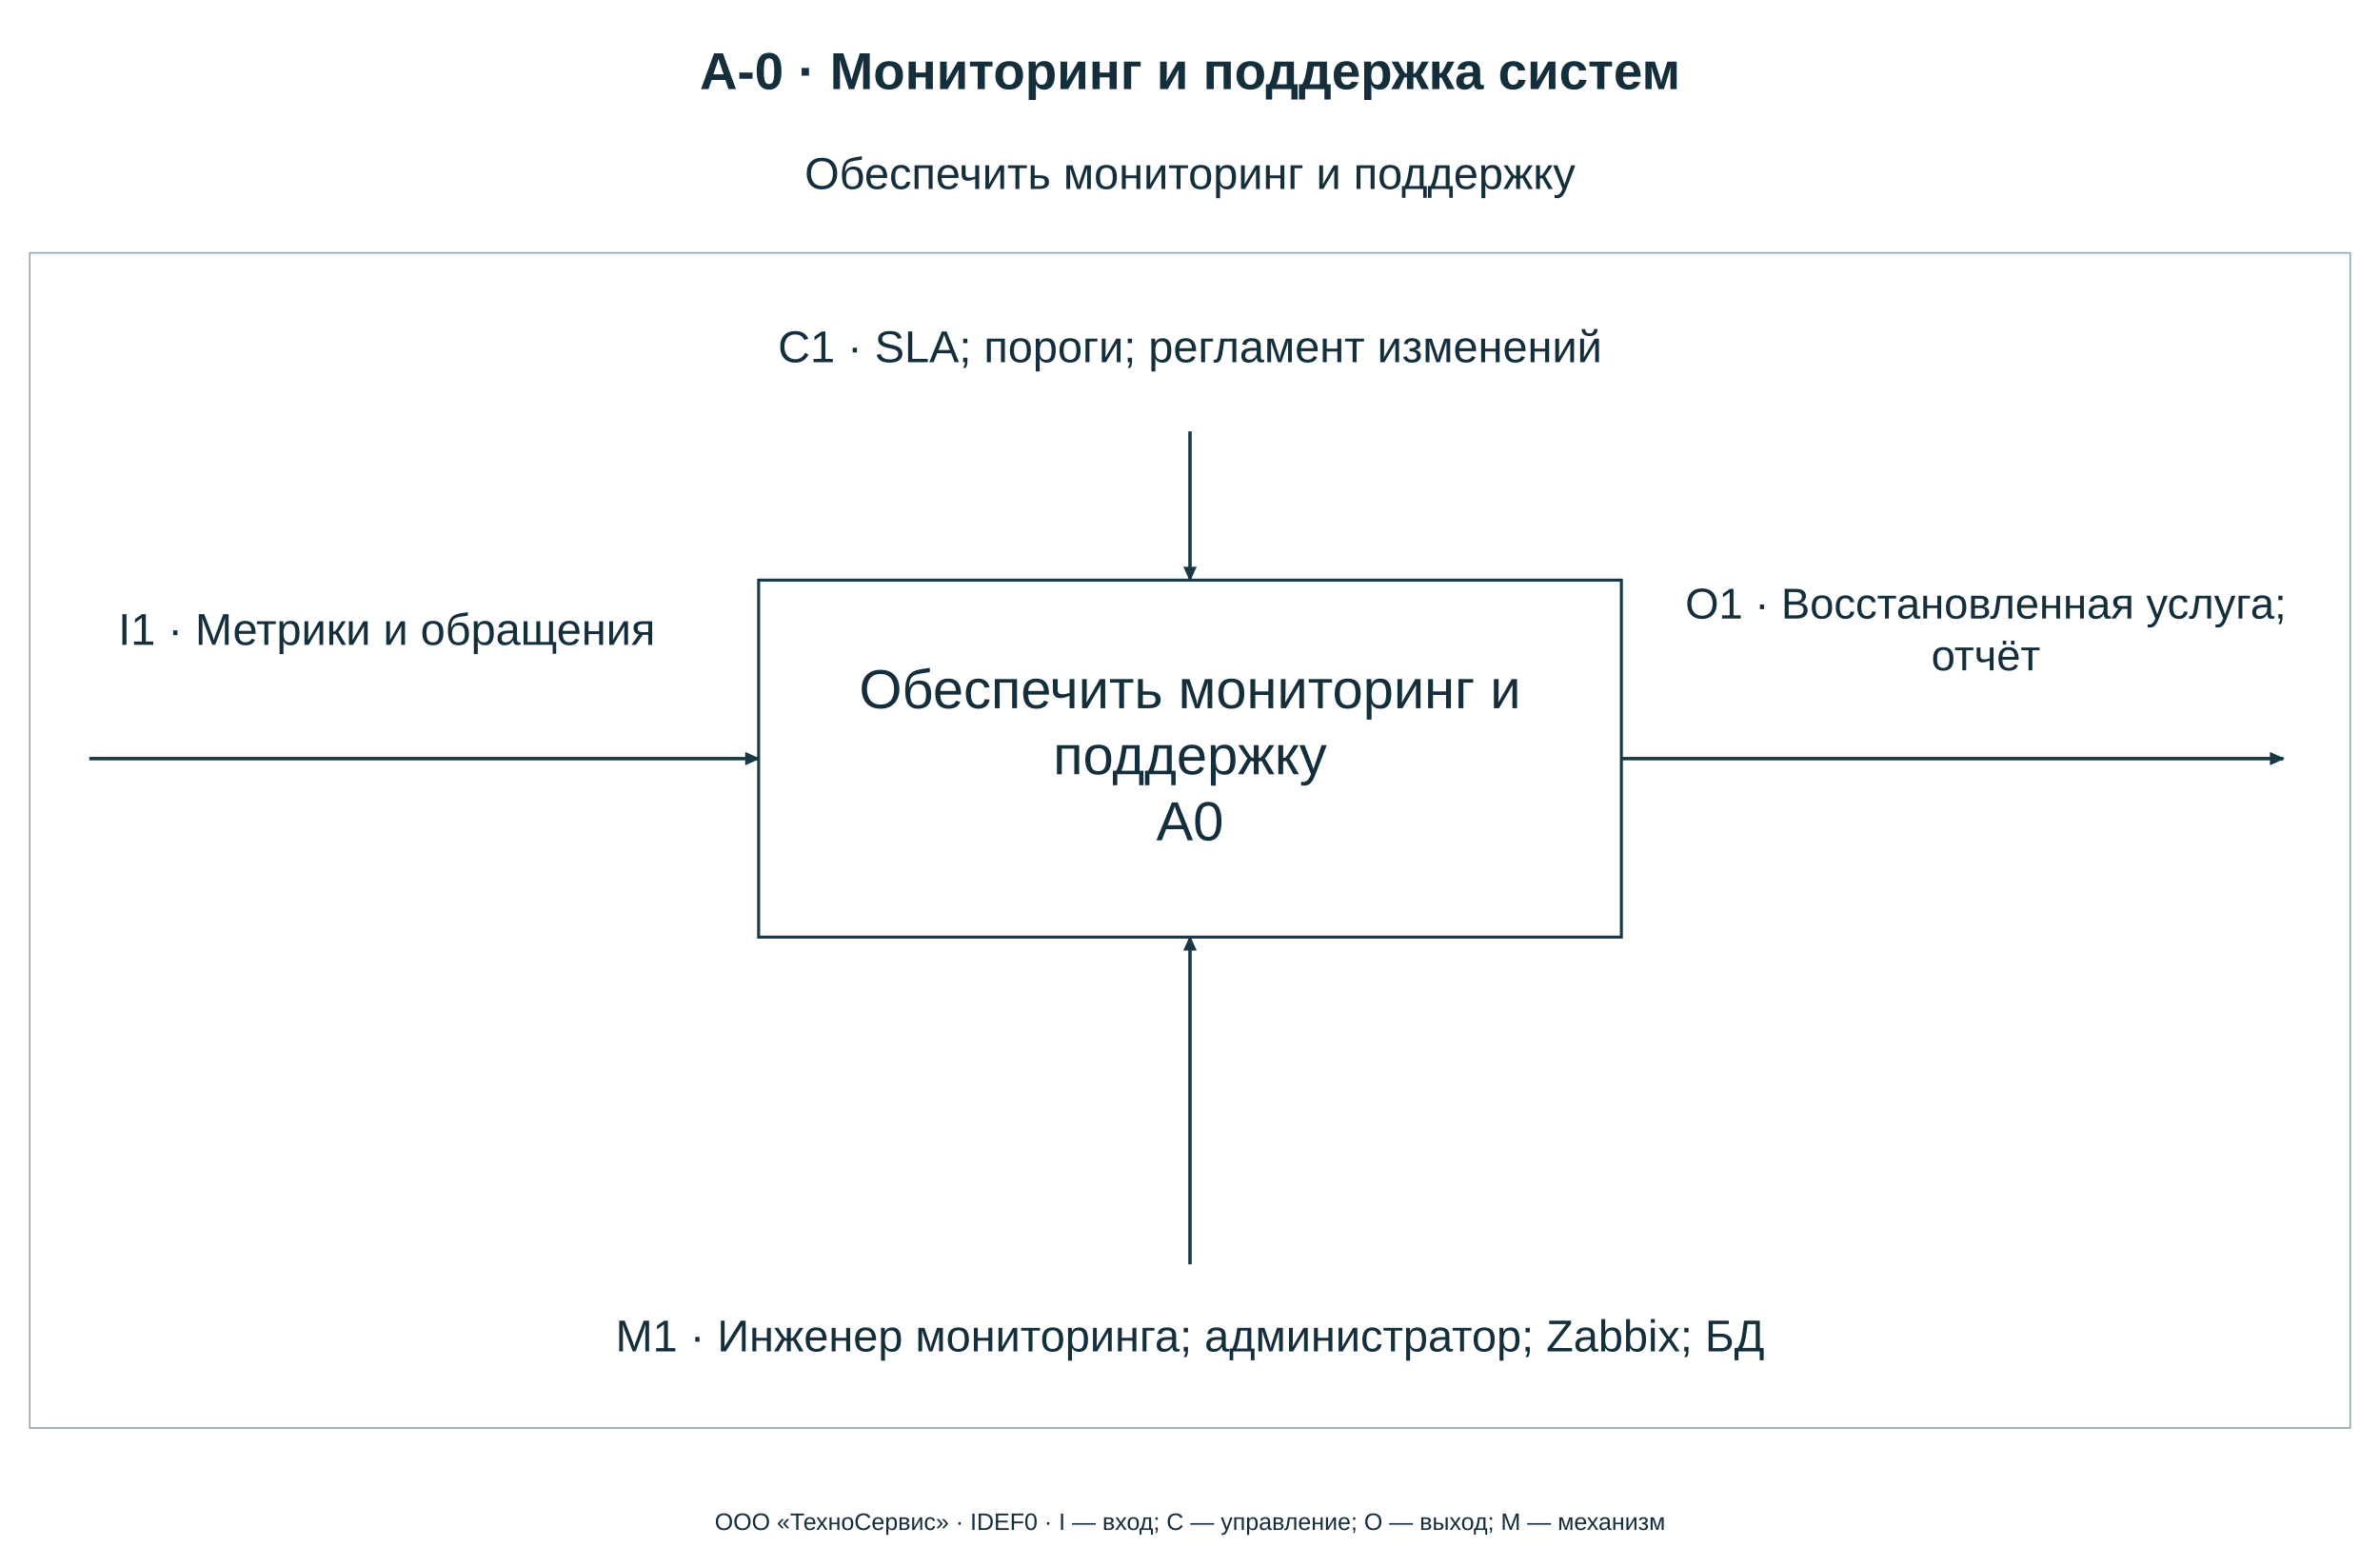
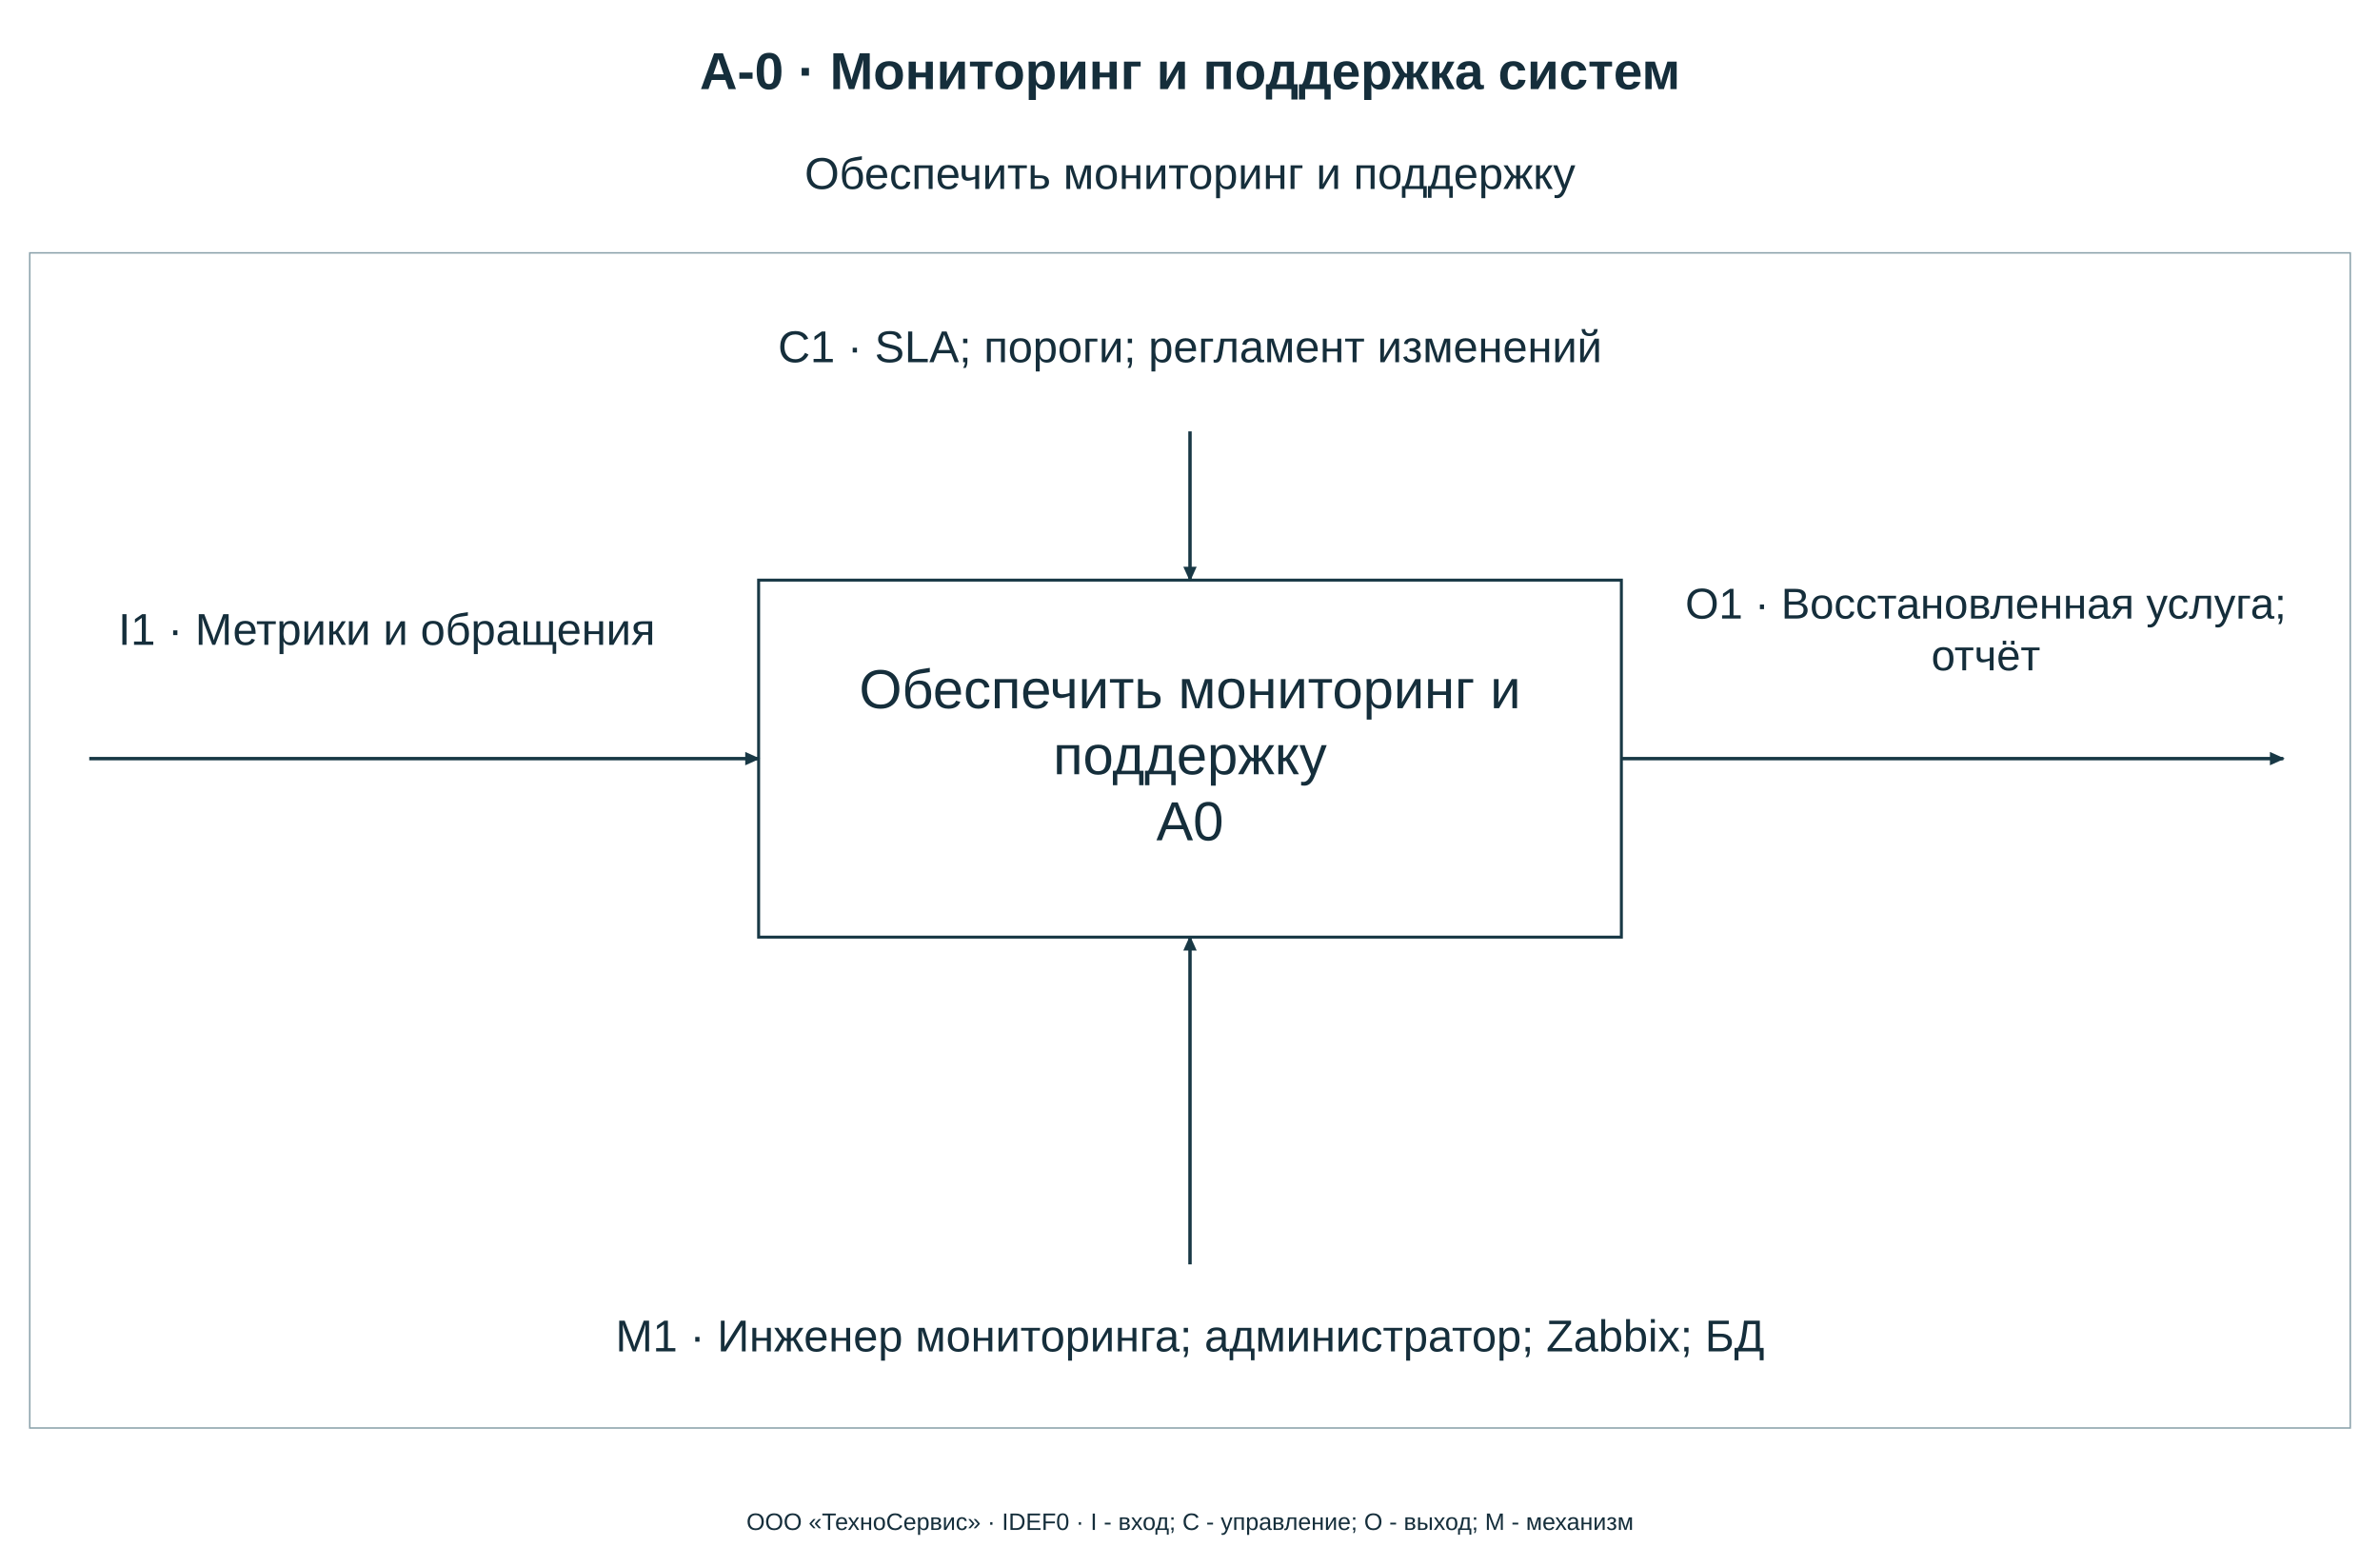
<svg xmlns="http://www.w3.org/2000/svg" width="1600" height="1040" viewBox="0 0 1600 1040">
  <defs>
    <marker id="arrow" markerWidth="11" markerHeight="9" refX="9" refY="4.5" orient="auto" markerUnits="userSpaceOnUse">
      <path d="M0 0 L10 4.5 L0 9 Z" fill="#183845" />
    </marker>
  </defs>
  <rect width="100%" height="100%" fill="white" />
  <text x="800.0" y="50.0" text-anchor="middle" dominant-baseline="middle" font-family="Arial, sans-serif" font-size="35" font-weight="700" fill="#152e3b">A-0 · Мониторинг и поддержка систем</text>
  <text x="800.0" y="118.5" text-anchor="middle" dominant-baseline="middle" font-family="Arial, sans-serif" font-size="30" font-weight="400" fill="#152e3b">Обеспечить мониторинг и поддержку</text>
  <rect x="20" y="170" width="1560" height="790" fill="none" stroke="#8ba2ab" stroke-width="1" />
  <rect x="510" y="390" width="580" height="240" stroke="#183845" stroke-width="2" fill="white" />
  <text x="800.0" y="465.6" text-anchor="middle" dominant-baseline="middle" font-family="Arial, sans-serif" font-size="37" fill="#152e3b">Обеспечить мониторинг и</text>
  <text x="800.0" y="510.0" text-anchor="middle" dominant-baseline="middle" font-family="Arial, sans-serif" font-size="37" fill="#152e3b">поддержку</text>
  <text x="800.0" y="554.4" text-anchor="middle" dominant-baseline="middle" font-family="Arial, sans-serif" font-size="37" fill="#152e3b">A0</text>
  <polyline points="60,510 510,510" fill="none" stroke="#183845" stroke-width="2.3" marker-end="url(#arrow)" />
  <text x="260.0" y="425.0" text-anchor="middle" dominant-baseline="middle" font-family="Arial, sans-serif" font-size="30" font-weight="400" fill="#152e3b">I1 · Метрики и обращения</text>
  <polyline points="1090,510 1535,510" fill="none" stroke="#183845" stroke-width="2.3" marker-end="url(#arrow)" />
  <text x="1335.0" y="407.6" text-anchor="middle" dominant-baseline="middle" font-family="Arial, sans-serif" font-size="29" font-weight="400" fill="#152e3b">O1 · Восстановленная услуга;</text>
  <text x="1335.0" y="442.4" text-anchor="middle" dominant-baseline="middle" font-family="Arial, sans-serif" font-size="29" font-weight="400" fill="#152e3b">отчёт</text>
  <text x="800.0" y="235.0" text-anchor="middle" dominant-baseline="middle" font-family="Arial, sans-serif" font-size="30" font-weight="400" fill="#152e3b">C1 · SLA; пороги; регламент изменений</text>
  <polyline points="800,290 800,390" fill="none" stroke="#183845" stroke-width="2.3" marker-end="url(#arrow)" />
  <polyline points="800,850 800,630" fill="none" stroke="#183845" stroke-width="2.3" marker-end="url(#arrow)" />
  <text x="800.0" y="900.0" text-anchor="middle" dominant-baseline="middle" font-family="Arial, sans-serif" font-size="30" font-weight="400" fill="#152e3b">M1 · Инженер мониторинга; администратор; Zabbix; БД</text>
-   <text x="800.0" y="1024.0" text-anchor="middle" dominant-baseline="middle" font-family="Arial, sans-serif" font-size="16" font-weight="400" fill="#152e3b">ООО «ТехноСервис» · IDEF0 · I — вход; C — управление; O — выход; M — механизм</text>
+   <text x="800.0" y="1024.0" text-anchor="middle" dominant-baseline="middle" font-family="Arial, sans-serif" font-size="16" font-weight="400" fill="#152e3b">ООО «ТехноСервис» · IDEF0 · I - вход; C - управление; O - выход; M - механизм</text>
</svg>
